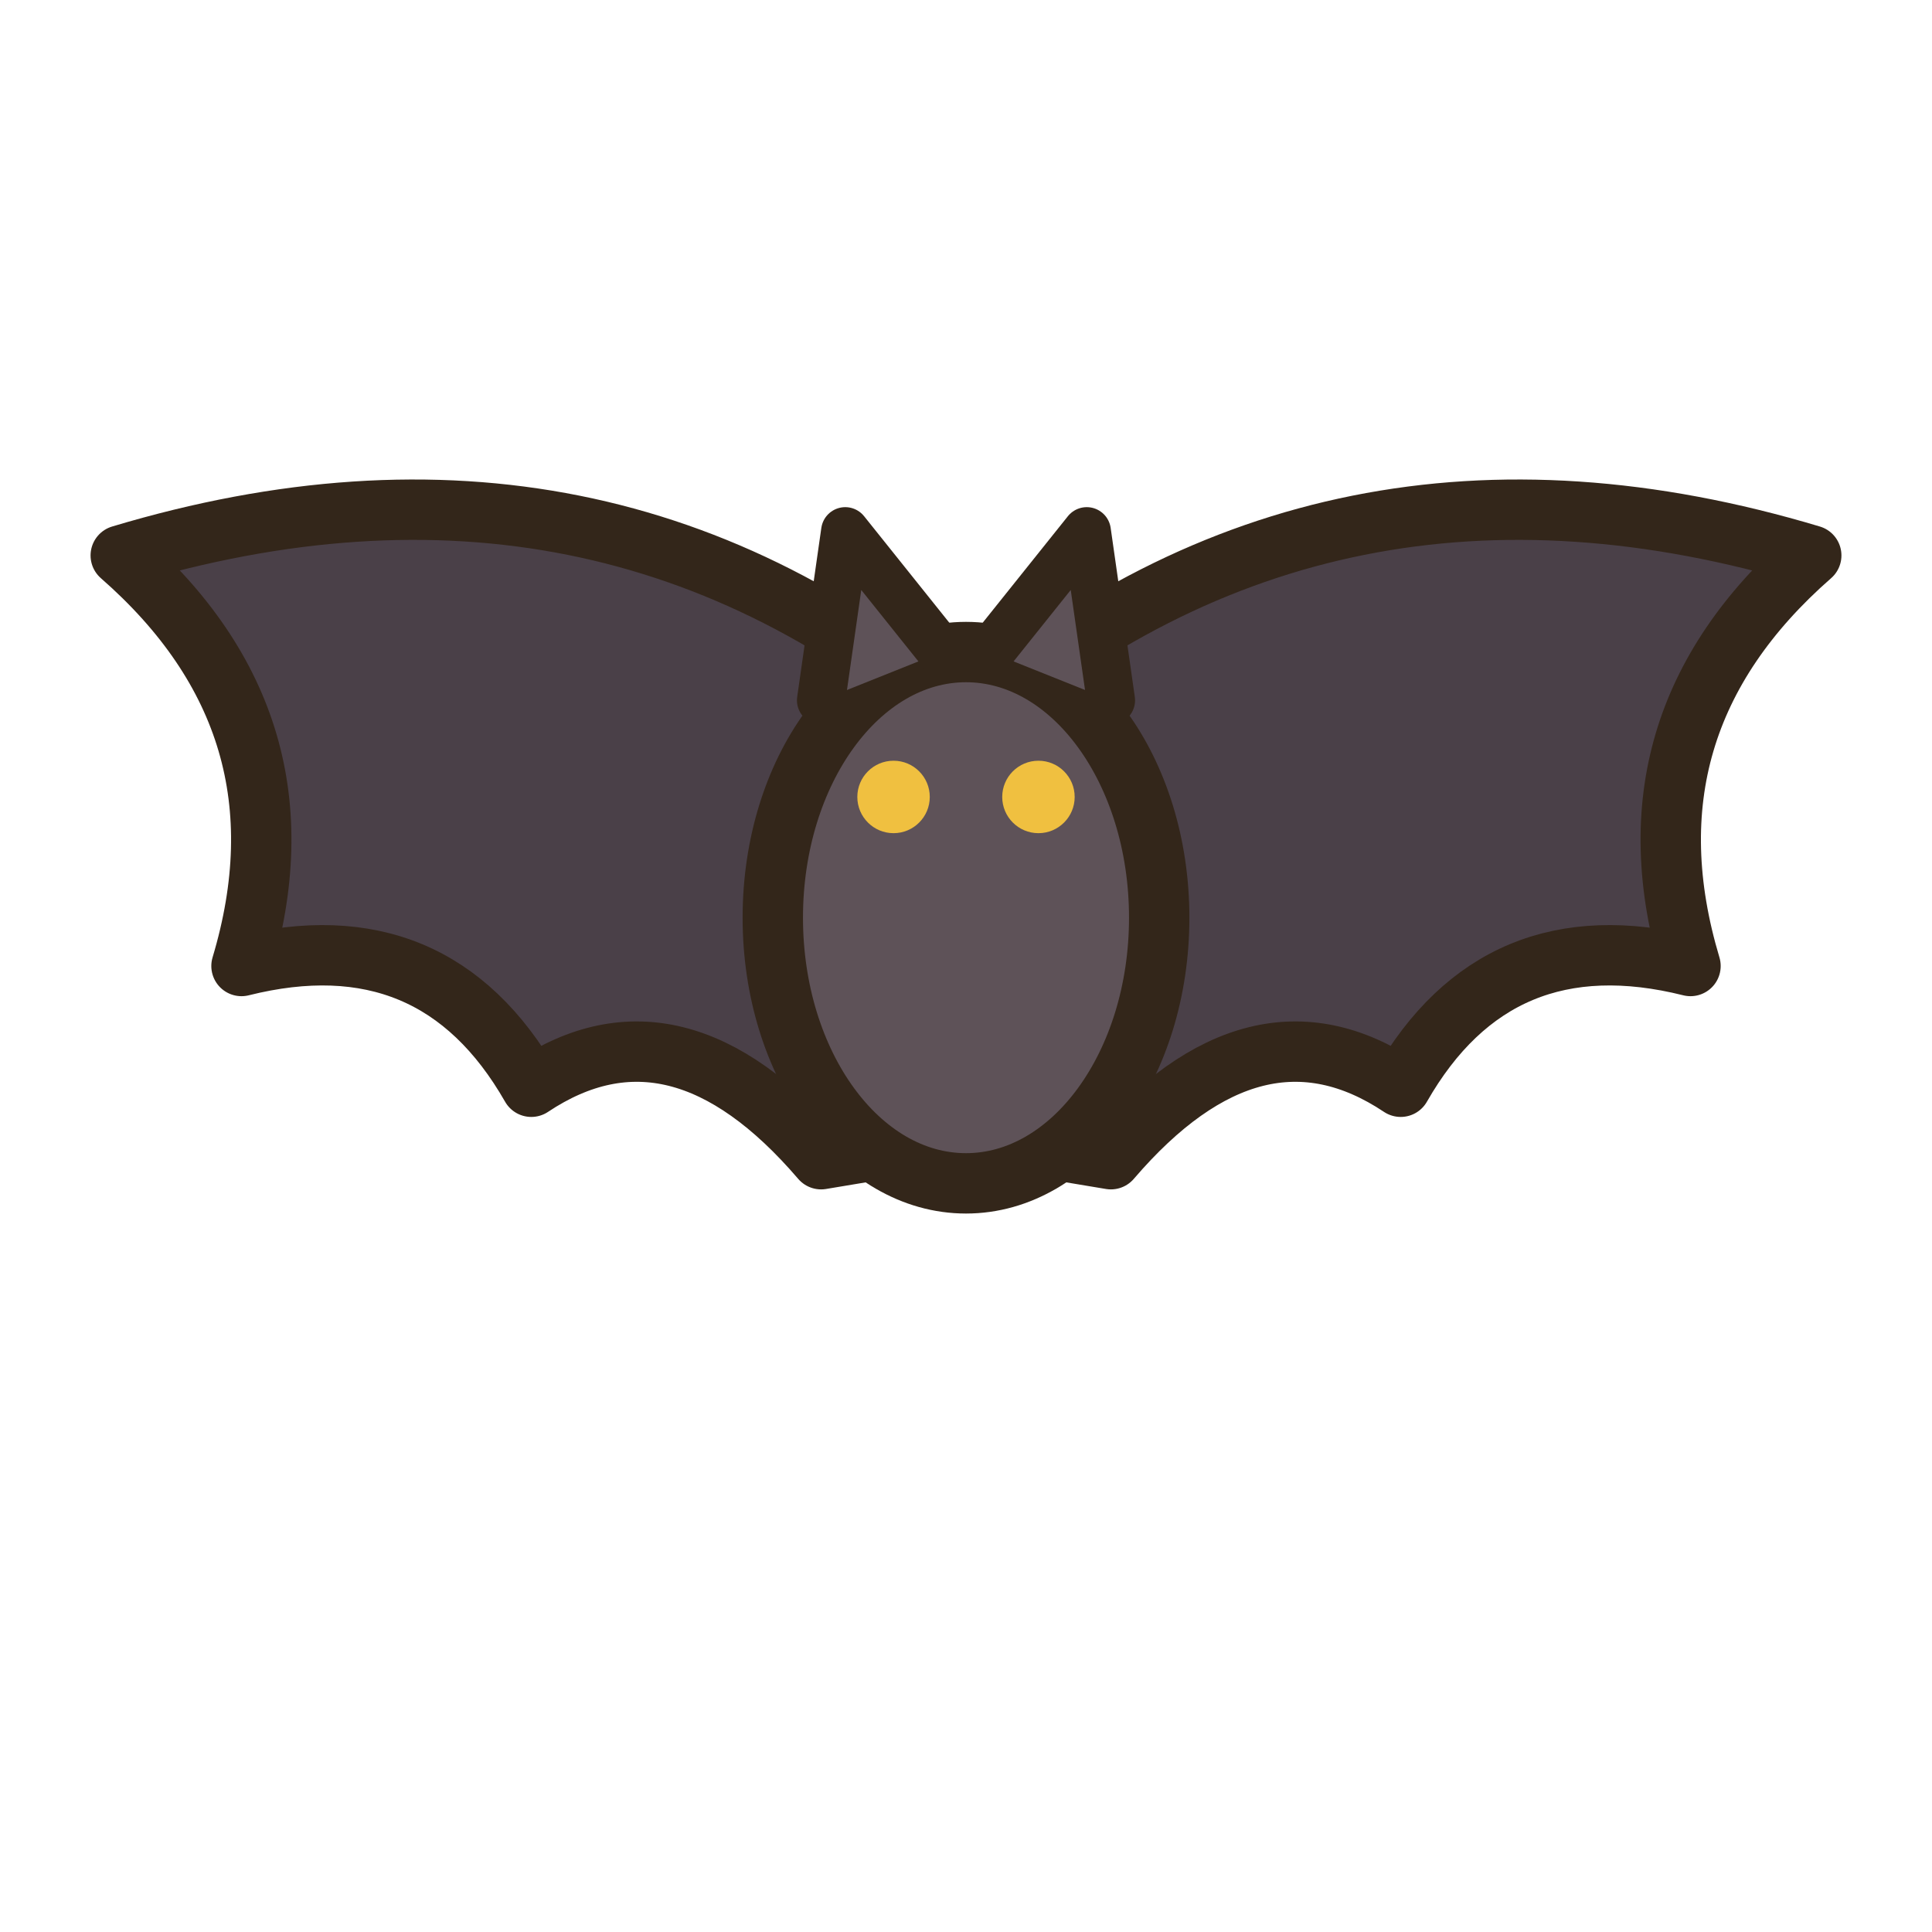
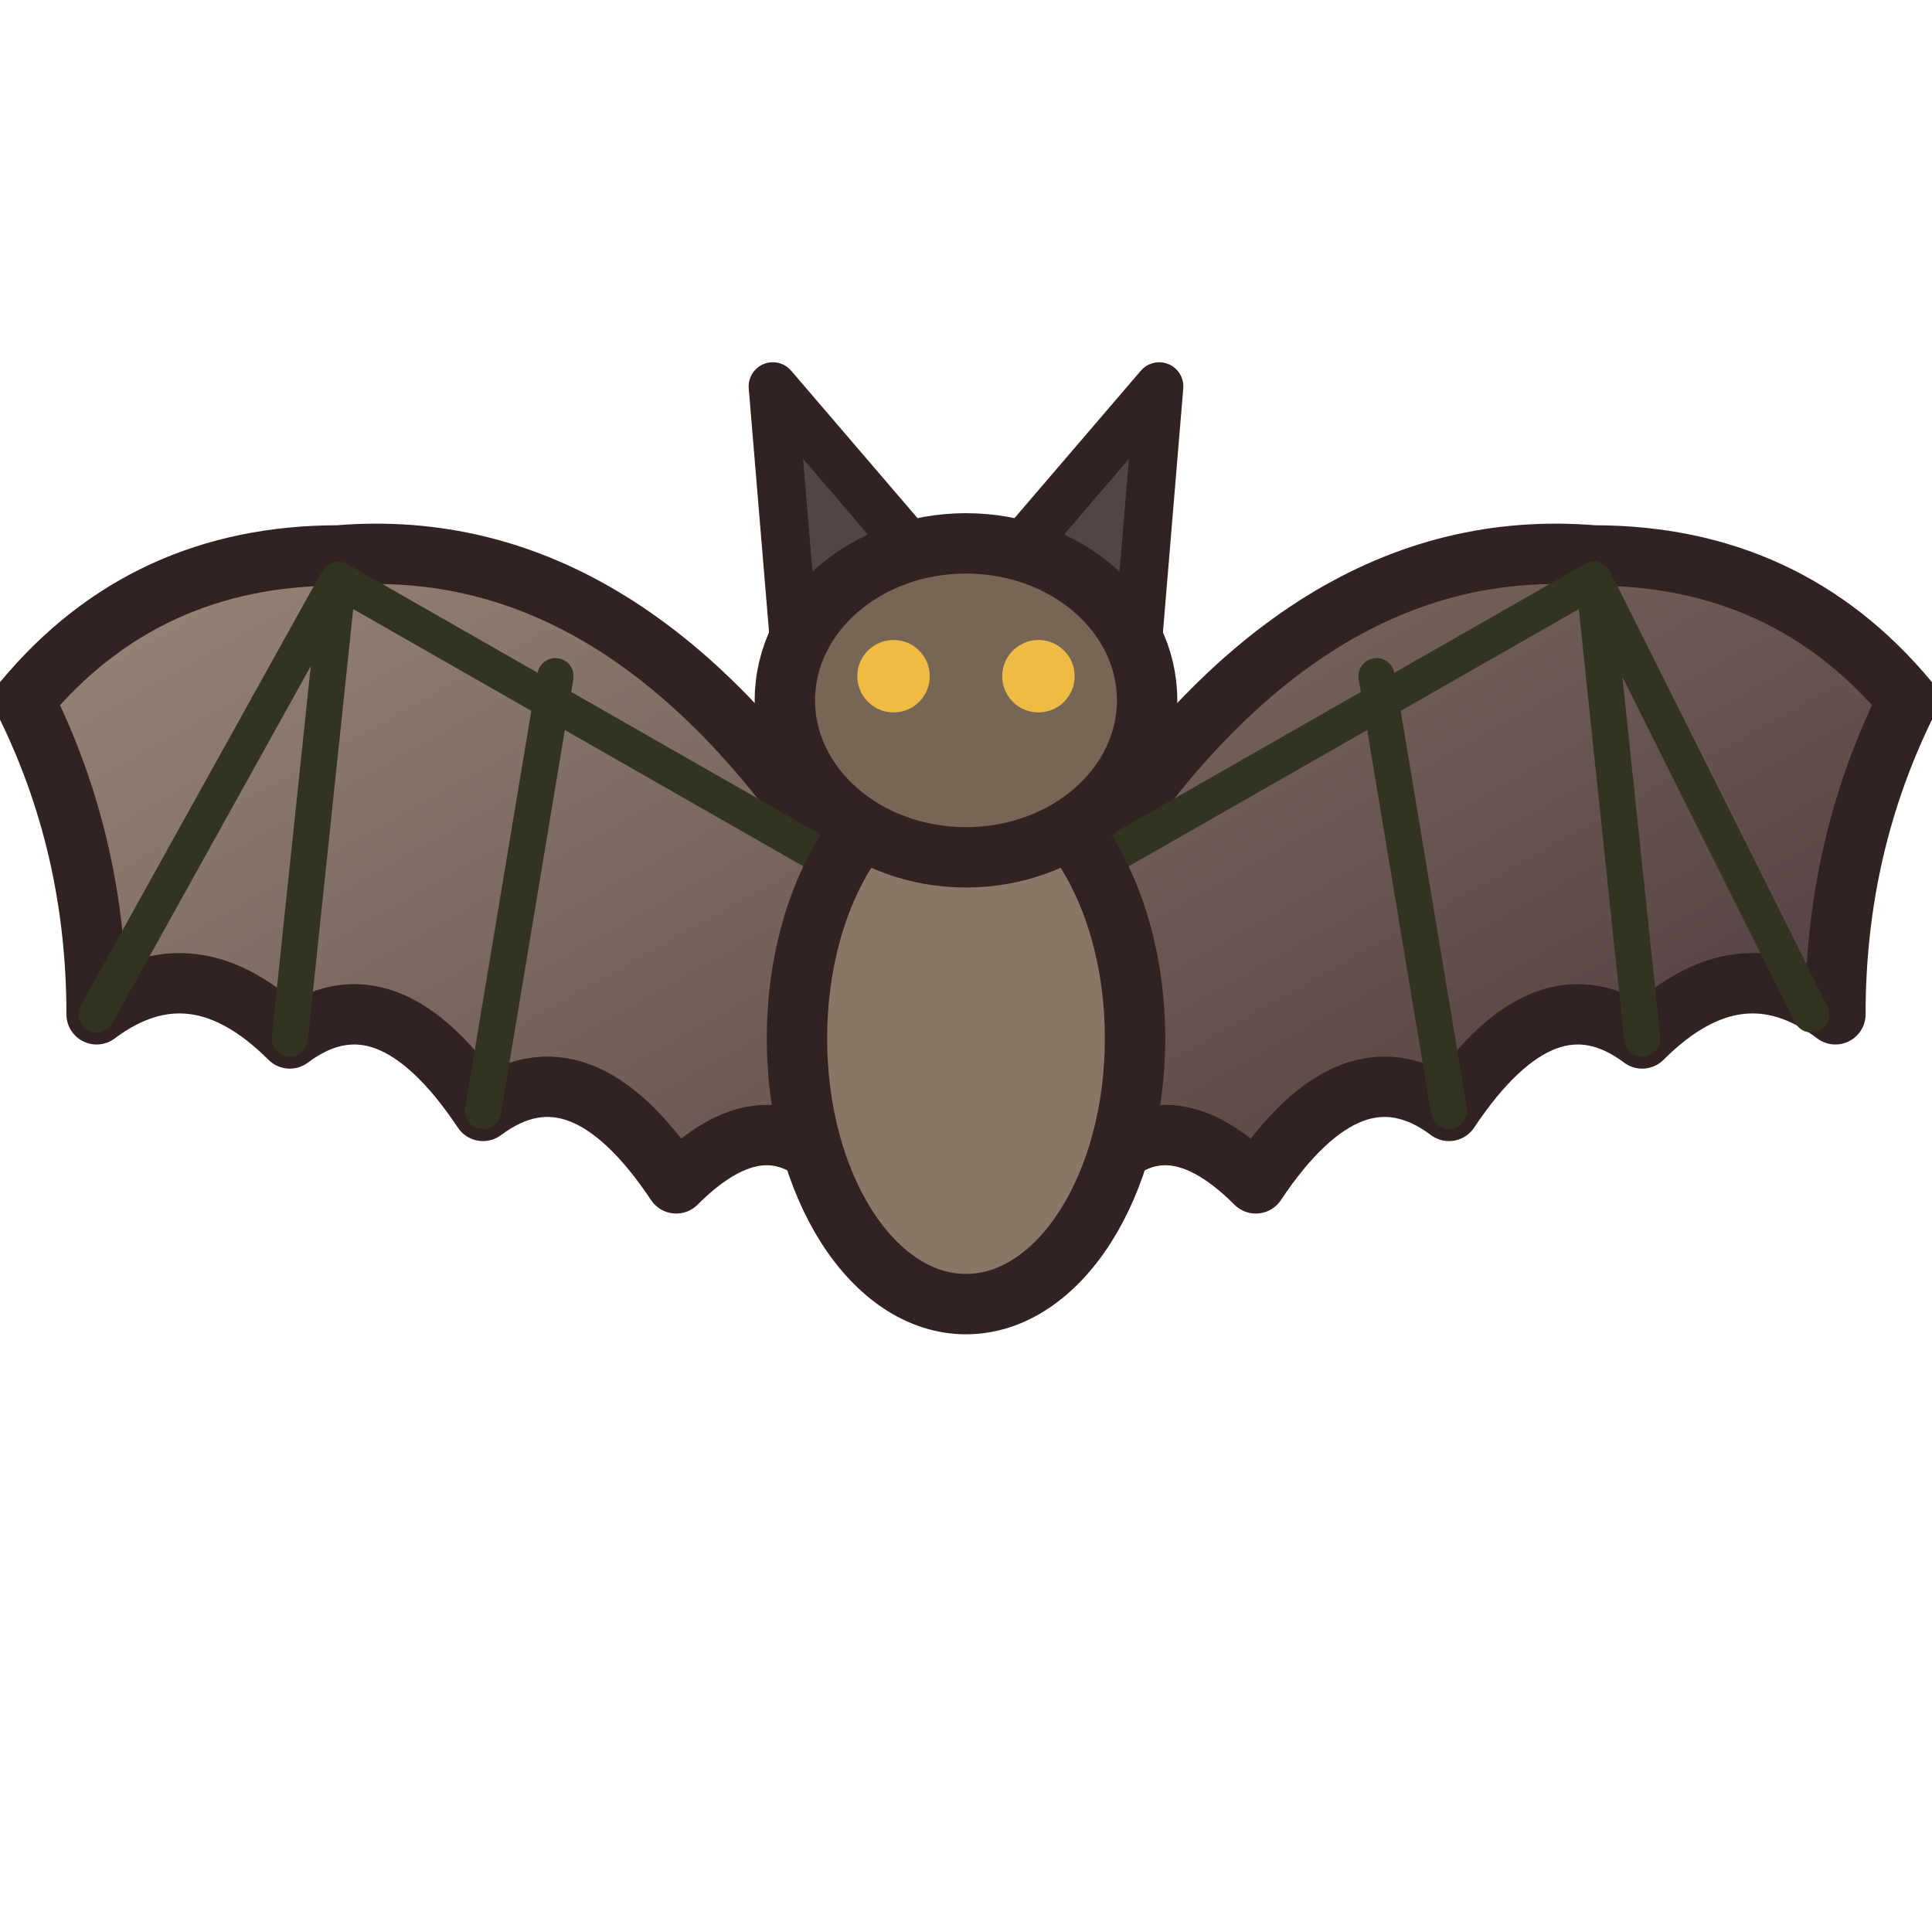
<svg xmlns="http://www.w3.org/2000/svg" viewBox="0 0 16 16">
-   <g stroke="#33261a" stroke-width=".5" stroke-linejoin="round" stroke-linecap="round">
-     <path d="M8,6Q5,3.4 1,4.6Q2.6,6 2,8Q3.6,7.6 4.4,9Q5.6,8.2 6.8,9.6L8,9.4L9.2,9.6Q10.4,8.2 11.6,9Q12.4,7.6 14,8Q13.4,6 15,4.6Q11,3.4 8,6Z" fill="#4a4048" />
-     <ellipse cx="8" cy="7.6" rx="1.6" ry="2.2" fill="#5e5258" />
-     <path d="M6.8,5.8L7,4.4L7.8,5.4M9.2,5.8L9,4.4L8.2,5.4" fill="#5e5258" stroke-width=".4" />
-     <circle cx="7.4" cy="6.6" r=".3" fill="#f0c040" stroke="none" />
-     <circle cx="8.6" cy="6.6" r=".3" fill="#f0c040" stroke="none" />
+   <defs>
+     <linearGradient id="g0" y2=".6">
+       <stop stop-color="#987" />
+       <stop offset="1" stop-color="#544" />
+     </linearGradient>
+   </defs>
+   <g stroke="#322" stroke-width=".5" stroke-linejoin="round" stroke-linecap="round">
+     <path d="M7,7.2Q5.2,4.4 2.8,4.6 1.2,4.6 .2,5.8 .8,7 .8,8.4q.8-.6 1.6,.2Q3.2,8 4,9.2q.8-.6 1.6,.6Q6.4,9 7,9.8Zm2,0q1.8-2.8 4.2-2.6 1.6,0 2.6,1.2-.6,1.2-.6,2.6-.8-.6-1.6,.2Q12.8,8 12,9.2q-.8-.6-1.6,.6Q9.6,9 9,9.8Z" fill="url(#g0)" />
+     <path d="M7,7.2 2.8,4.8 .8,8.4m2-3.6L2.4,8.6m2.2-3L4,9.2m11-.8L13.2,4.8 9,7.2m4.2-2.4l.4,3.8m-2.2-3L12,9.2" fill="none" stroke="#332" stroke-width=".3" />
+     <ellipse cx="8" cy="8.6" rx="1.4" ry="2.2" fill="#876" />
+     <path d="M6.6,5.6 6.4,3.2 7.6,4.6Zm2.8,0l.2-2.4L8.4,4.6Z" fill="#544" stroke-width=".4" />
+     <ellipse cx="8" cy="5.8" rx="1.5" ry="1.3" fill="#765" />
+     <circle cx="7.4" cy="5.6" r=".3" fill="#eb4" stroke="none" />
+     <circle cx="8.6" cy="5.6" r=".3" fill="#eb4" stroke="none" />
  </g>
</svg>
